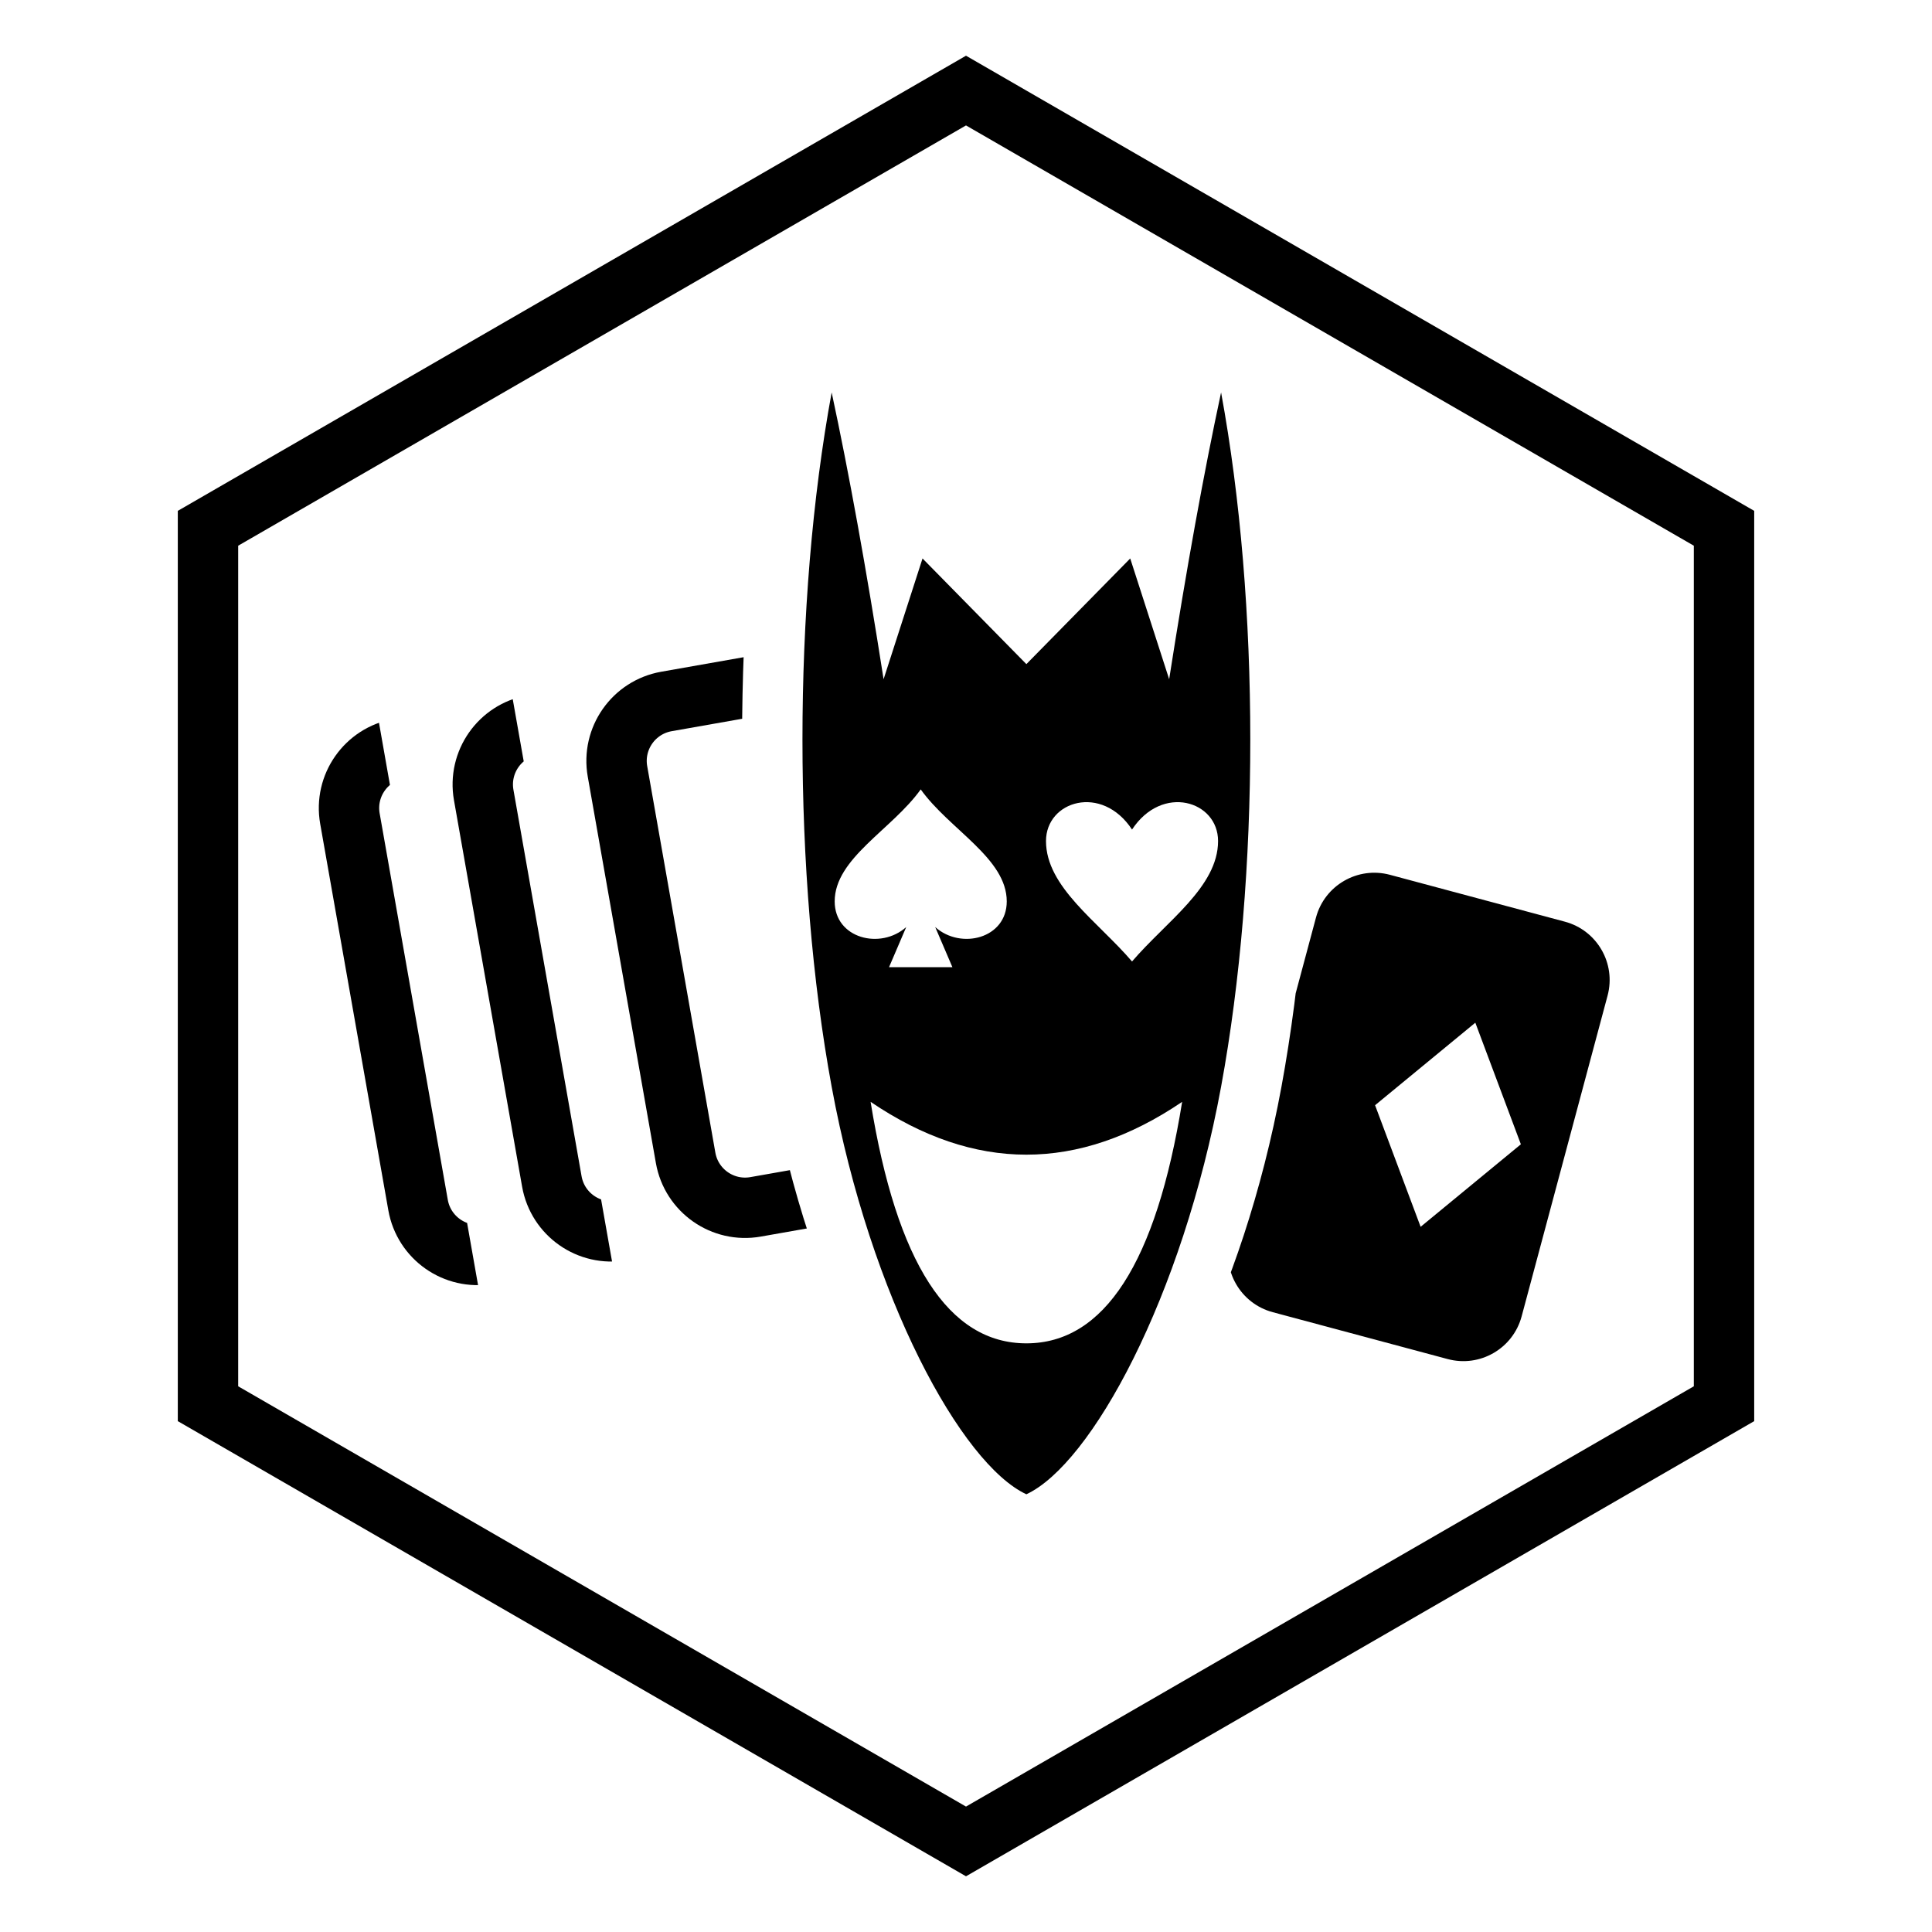
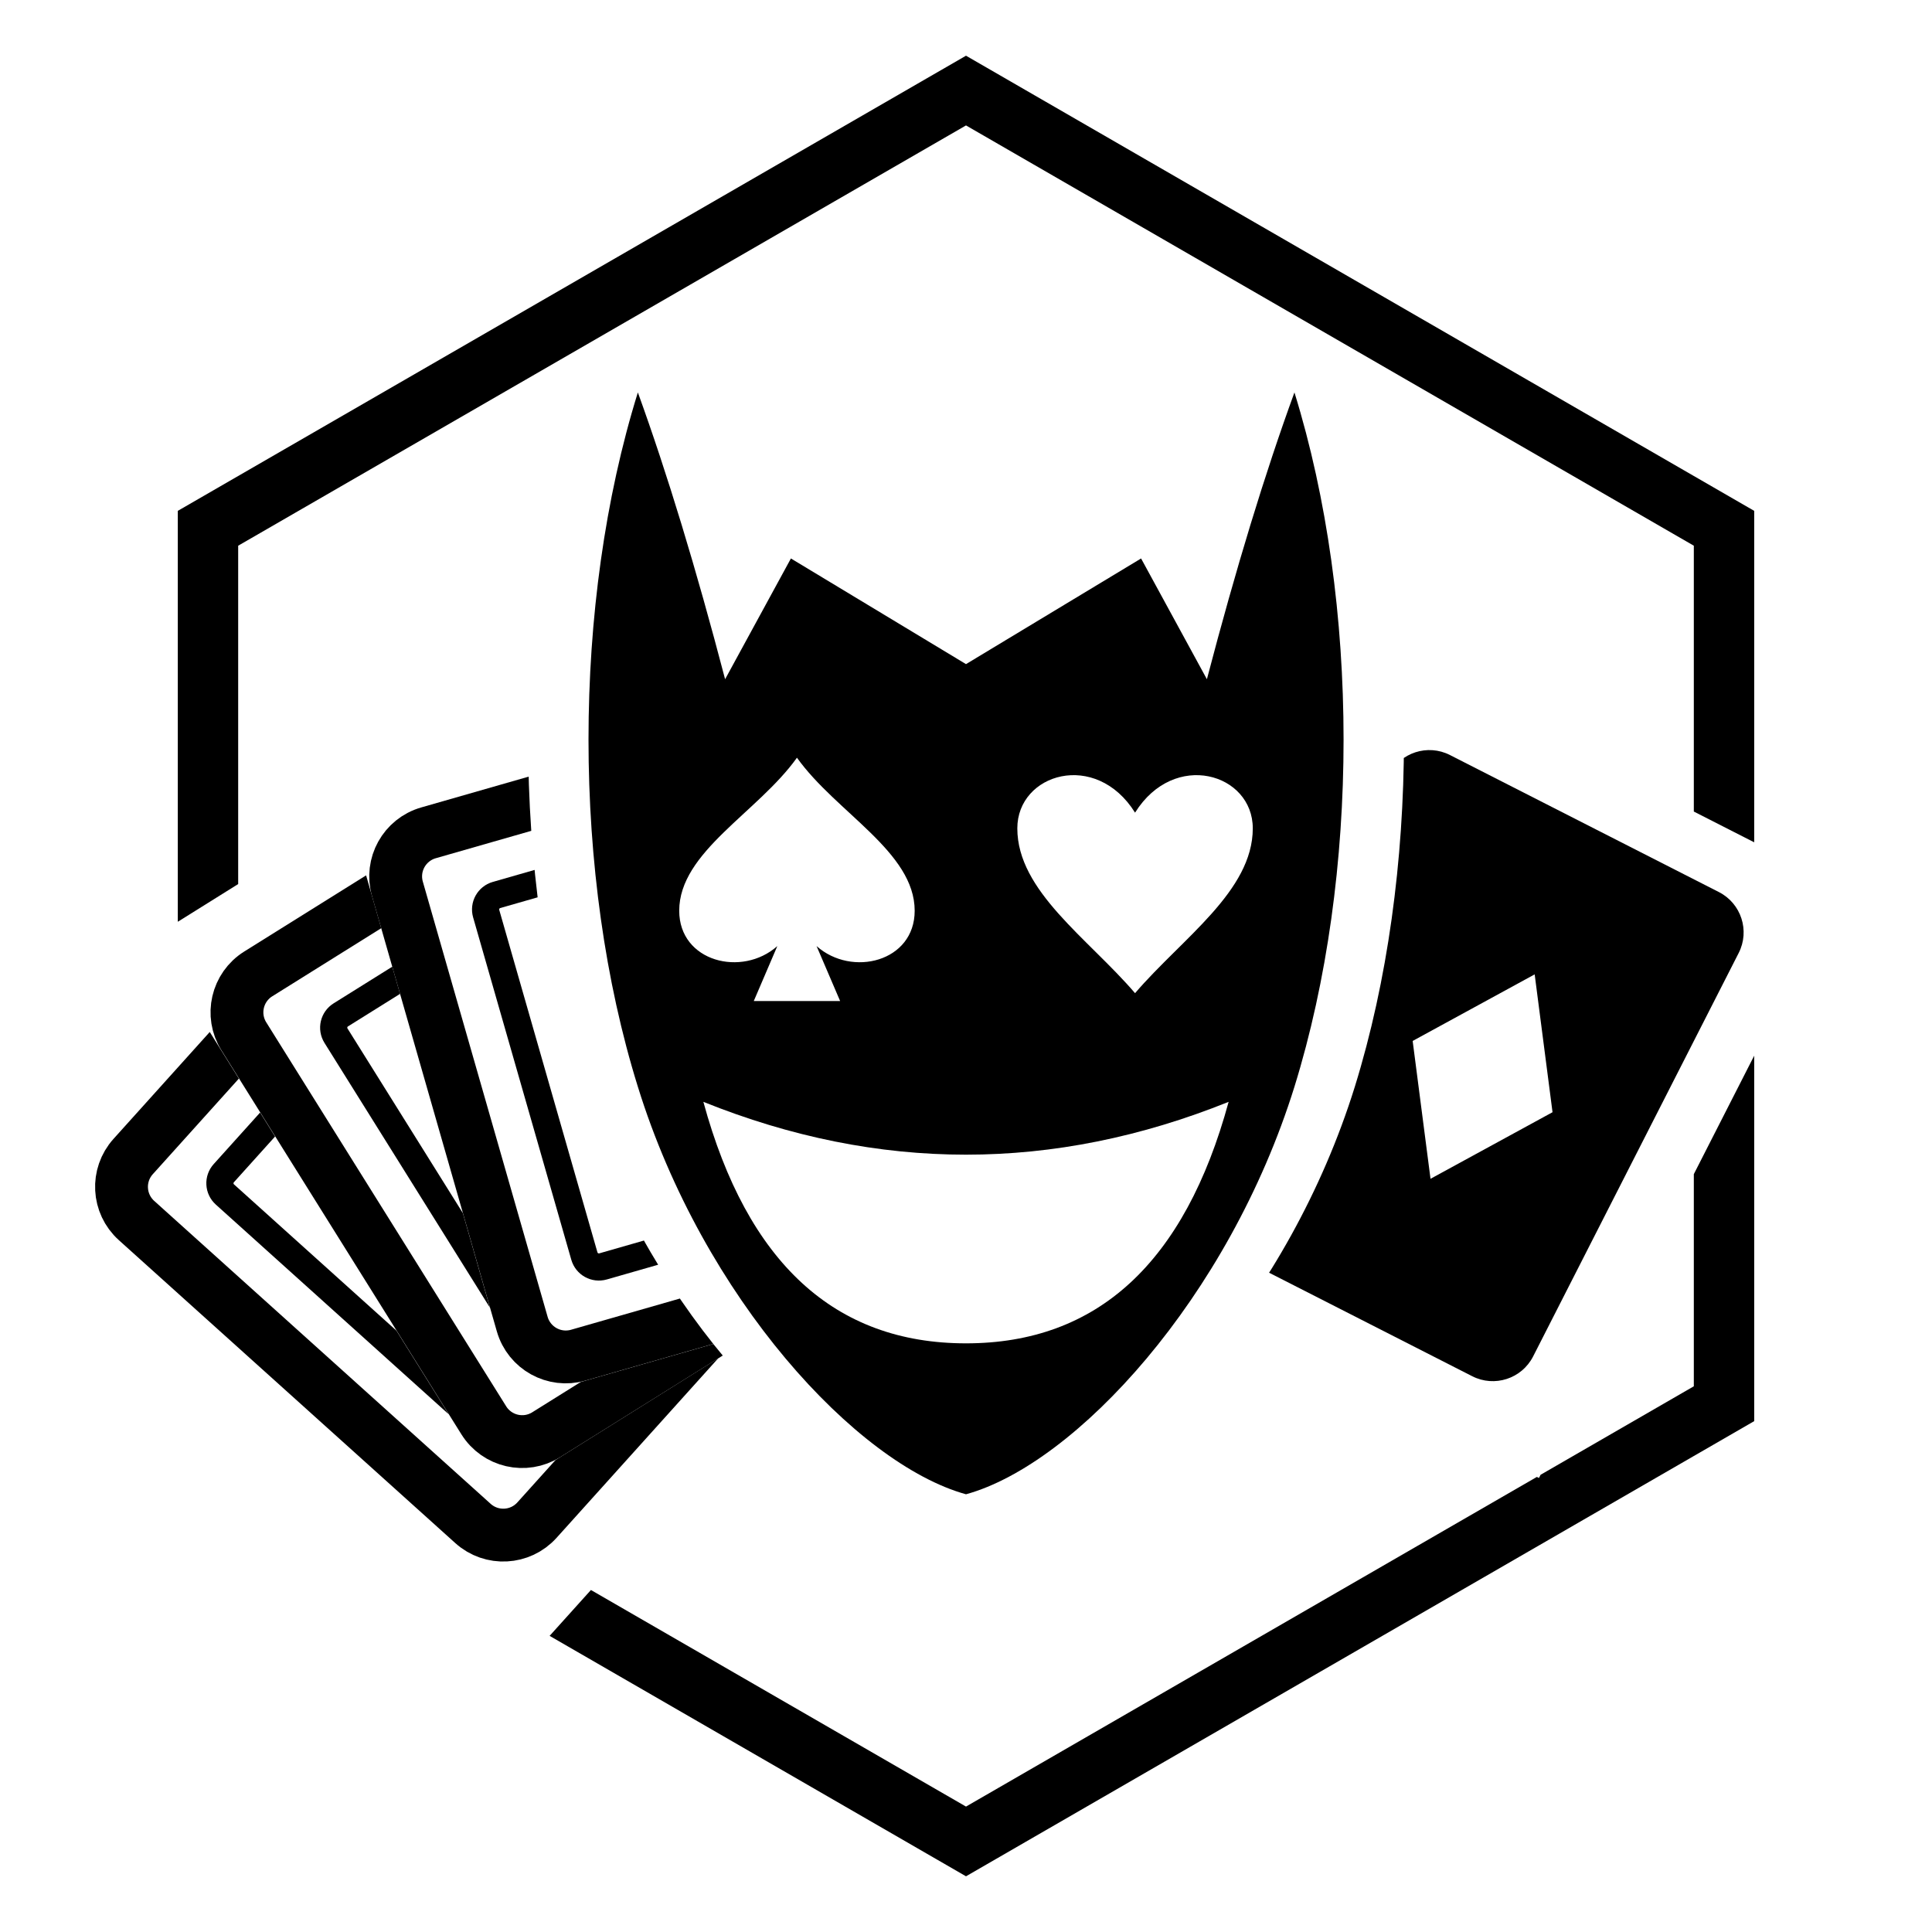
<svg xmlns="http://www.w3.org/2000/svg" viewBox="0 0 64 64">
  <defs>
+     <clipPath id="bai-f0">
+       <path clip-rule="evenodd" d="M-2 -2H66V66H-2ZM9.2 26.03L26.26 21.14L32.8 43.97L15.74 48.86Z" />
+     </clipPath>
+     <clipPath id="bai-f1">
+       <path clip-rule="evenodd" d="M-2 -2H66V66H-2ZM3.32 32.14L18.37 22.74L30.96 42.88L15.9 52.28Z" />
+     </clipPath>
+     <clipPath id="bai-f2">
+       <path clip-rule="evenodd" d="M-2 -2H66V66H-2ZM-0.65 39.64L11.23 26.45L28.88 42.34L17 55.53Z" />
+     </clipPath>
+     <clipPath id="bai-f3">
+       <path clip-rule="evenodd" d="M-2 -2H66V66H-2ZM45.82 21.64L60.97 29.36L50.98 48.96L35.83 41.24Z" />
+     </clipPath>
    <clipPath id="bai-left">
-       <path d="M0 0H25.55L25.55 13C24.26 20 24.26 29 25.55 36C26.84 43 29.85 48.5 32 49.5V64H0Z" />
+       <path d="M-2 -2H19.13L19.13 13C16.95 20 16.95 29 19.13 36C21.3 43 26.38 48.5 30 49.5V66H-2Z" />
    </clipPath>
    <clipPath id="bai-right">
-       <path d="M64 0H42.45L42.45 13C43.74 20 43.74 29 42.45 36C41.16 43 38.15 48.5 36 49.5V64H64Z" />
+       <path d="M66 -2H44.88L44.88 13C47.05 20 47.05 29 44.88 36C42.7 43 37.63 48.5 34 49.5V66H66Z" />
    </clipPath>
-     <clipPath id="bai-card1">
-       <path clip-rule="evenodd" d="M0 0H64V64H0ZM16.63 21.15L33.37 18.2L37.37 40.85L20.63 43.8Z" />
+     <clipPath id="bai-c0">
+       <path clip-rule="evenodd" d="M-2 -2H66V66H-2ZM11.67 27.4L24.89 23.61L30.33 42.6L17.11 46.39Z" />
    </clipPath>
-     <clipPath id="bai-card2">
-       <path clip-rule="evenodd" d="M0 0H64V64H0ZM12.2 21.93L28.94 18.98L32.94 41.63L16.19 44.58Z" />
+     <clipPath id="bai-c1">
+       <path clip-rule="evenodd" d="M-2 -2H66V66H-2ZM6.07 32.78L17.73 25.49L28.2 42.24L16.54 49.53Z" />
+     </clipPath>
+     <clipPath id="bai-c2">
+       <path clip-rule="evenodd" d="M-2 -2H66V66H-2ZM-0.83 39.65L11.22 26.27L29.05 42.33L17.01 55.71Z" />
    </clipPath>
  </defs>
-   <path fill="none" stroke="currentColor" stroke-width="2" d="M32 3L57.11 17.5L57.11 46.5L32 61L6.89 46.5L6.89 17.5Z" />
+   <g clip-path="url(#bai-f0)">
+     <g clip-path="url(#bai-f1)">
+       <g clip-path="url(#bai-f2)">
+         <g clip-path="url(#bai-f3)">
+           <path fill="none" stroke="currentColor" stroke-width="2" d="M6.89 32.9L6.89 17.5L32 3L57.11 17.5L57.11 30.38M57.11 33.94L57.11 46.5L32 61L16.31 51.94" />
+         </g>
+       </g>
+     </g>
+   </g>
  <g fill="none" stroke="currentColor" stroke-width="2" clip-path="url(#bai-left)">
-     <rect x="21.5" y="22.5" width="11" height="17" rx="2" transform="rotate(-10 27 31)" />
-     <g clip-path="url(#bai-card1)">
-       <rect x="17" y="22.5" width="11" height="17" rx="2" transform="rotate(-10 27 31)" />
+     <g transform="rotate(-16 21 35)">
+       <rect stroke-width="1.75" x="15" y="26" width="12" height="18" rx="1.5" />
+       <rect stroke-width="0.9" x="17.6" y="28.6" width="6.8" height="12.8" rx="0.5" />
    </g>
-     <g clip-path="url(#bai-card1)">
-       <g clip-path="url(#bai-card2)">
-         <rect x="12.5" y="22.5" width="11" height="17" rx="2" transform="rotate(-10 27 31)" />
+     <g clip-path="url(#bai-c0)">
+       <g transform="rotate(-32 17.14 37.51)">
+         <rect stroke-width="1.75" x="11.14" y="28.51" width="12" height="18" rx="1.5" />
+         <rect stroke-width="0.9" x="13.74" y="31.11" width="6.8" height="12.8" rx="0.5" />
+       </g>
+     </g>
+     <g clip-path="url(#bai-c0)">
+       <g clip-path="url(#bai-c1)">
+         <g transform="rotate(-48 14.11 40.99)">
+           <rect stroke-width="1.75" x="8.11" y="31.99" width="12" height="18" rx="1.5" />
+           <rect stroke-width="0.9" x="10.71" y="34.59" width="6.8" height="12.8" rx="0.5" />
+         </g>
      </g>
    </g>
  </g>
  <g clip-path="url(#bai-right)">
-     <path fill="currentColor" fill-rule="evenodd" transform="rotate(15 47 37)" d="M44 29.5h6a2 2 0 0 1 2 2v11a2 2 0 0 1-2 2h-6a2 2 0 0 1-2-2v-11a2 2 0 0 1 2-2ZM48 33.5l2.5 3.5-2.5 3.5-2.5-3.5Z" />
+     <path fill="currentColor" fill-rule="evenodd" transform="rotate(27 48.4 35.3)" d="M43.4 26.3h10a1.5 1.5 0 0 1 1.5 1.5v15a1.5 1.5 0 0 1-1.5 1.5h-10a1.5 1.5 0 0 1-1.5-1.5v-15a1.5 1.5 0 0 1 1.5-1.5ZM49.2 31.5l2.6 3.8-2.6 3.8-2.6-3.8Z" />
  </g>
-   <path fill="currentColor" fill-rule="evenodd" d="M27.55 13C26.26 20 26.26 29 27.55 36C28.84 43 31.85 48.5 34 49.5C36.15 48.5 39.16 43 40.45 36C41.74 29 41.74 20 40.45 13Q39.59 17 38.73 22.5L37.44 18.5L34 22L30.56 18.5L29.27 22.5Q28.41 17 27.55 13ZM30.5 26.15C31.45 27.48 33.35 28.43 33.35 29.86C33.35 31.09 31.83 31.47 30.98 30.71L31.55 32.04H29.45L30.02 30.71C29.17 31.47 27.65 31.09 27.65 29.86C27.65 28.43 29.55 27.48 30.5 26.15ZM37.5 31.85C36.36 30.52 34.65 29.38 34.65 27.86C34.65 26.53 36.5 25.96 37.5 27.48C38.5 25.96 40.35 26.53 40.35 27.86C40.35 29.38 38.64 30.52 37.5 31.85ZM28.84 36.5Q34 40 39.16 36.5Q37.87 44.5 34 44.5Q30.13 44.5 28.84 36.5Z" />
+   <path fill="currentColor" fill-rule="evenodd" d="M21.13 13C18.95 20 18.95 29 21.13 36C23.3 43 28.38 48.5 32 49.5C35.63 48.5 40.7 43 42.88 36C45.05 29 45.05 20 42.88 13Q41.42 17 39.98 22.5L37.8 18.5L32 22L26.2 18.5L24.02 22.5Q22.58 17 21.13 13ZM26.4 25.1C27.7 26.92 30.3 28.22 30.3 30.17C30.3 31.86 28.22 32.38 27.05 31.34L27.83 33.16H24.97L25.75 31.34C24.58 32.38 22.5 31.86 22.5 30.17C22.5 28.22 25.1 26.92 26.4 25.1ZM37.6 32.9C36.04 31.08 33.7 29.52 33.7 27.44C33.7 25.62 36.3 24.84 37.6 26.92C38.9 24.84 41.5 25.62 41.5 27.44C41.5 29.52 39.16 31.08 37.6 32.9ZM23.3 36.5Q32 40 40.7 36.5Q38.52 44.5 32 44.5Q25.48 44.5 23.3 36.5Z" />
</svg>
